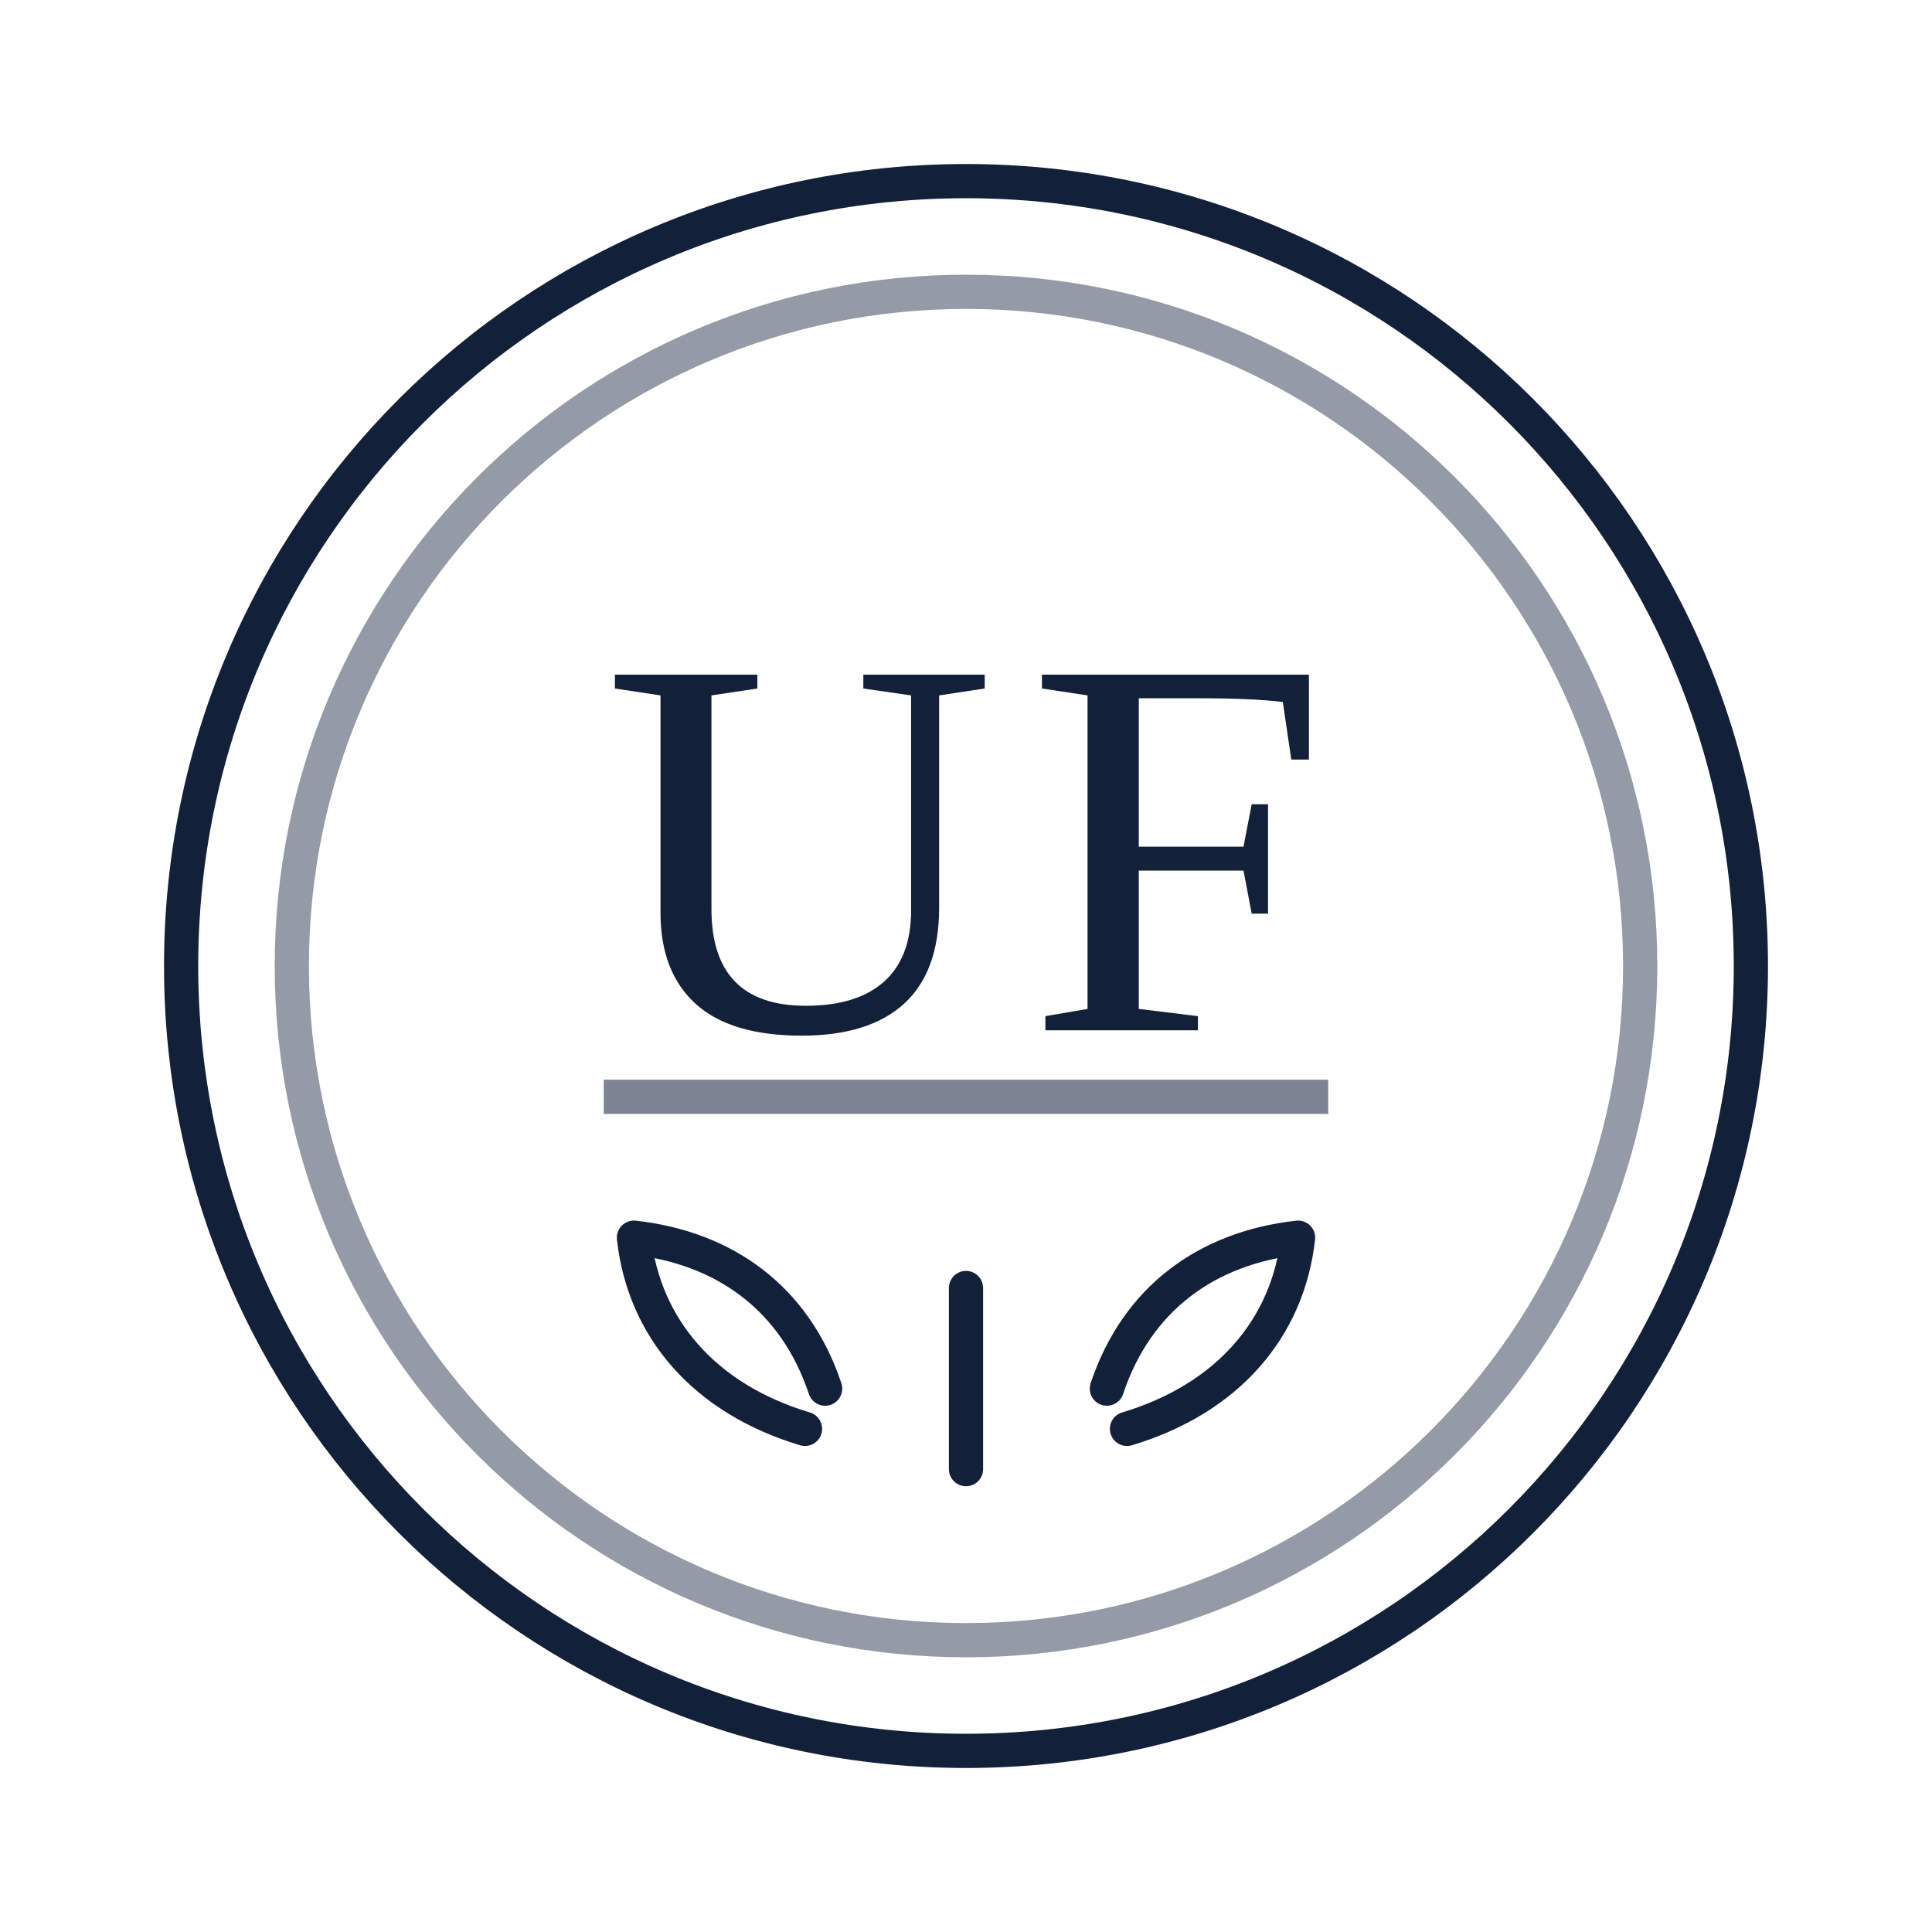
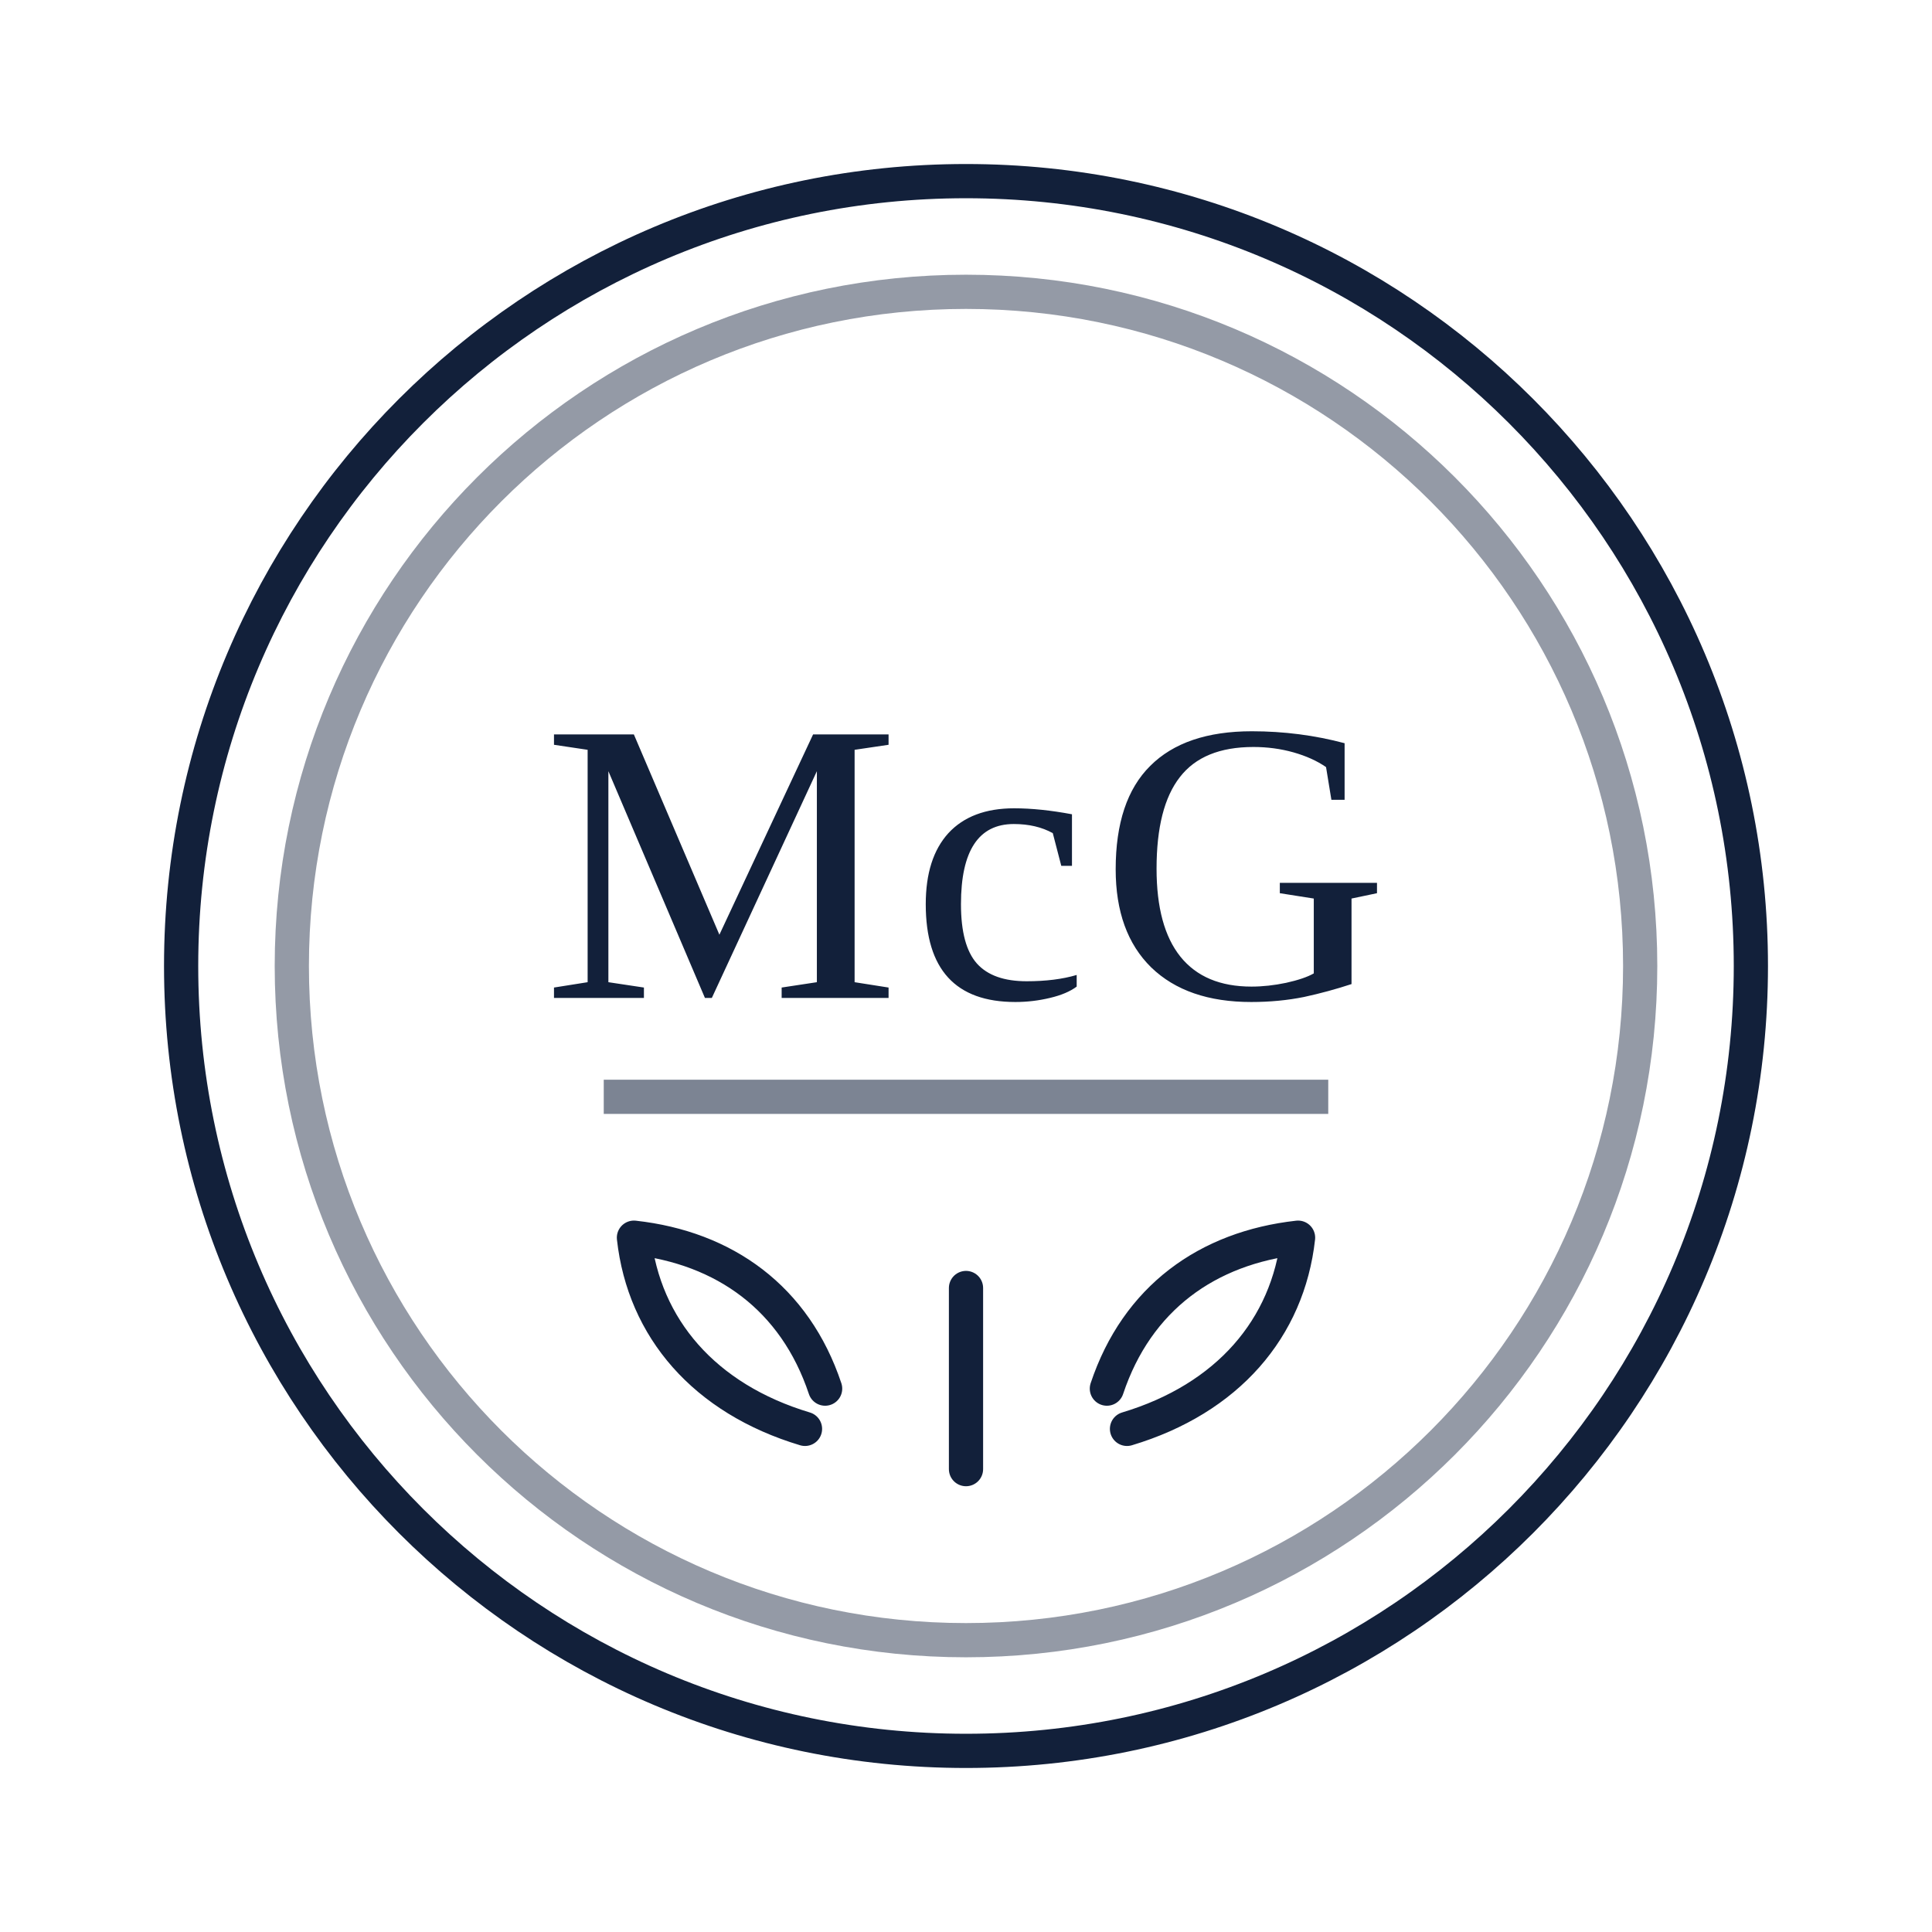
- <svg xmlns="http://www.w3.org/2000/svg" viewBox="0 0 96 96" width="96" height="96" role="img" aria-label="UF">
+ <svg xmlns="http://www.w3.org/2000/svg" viewBox="0 0 96 96" width="96" height="96" role="img" aria-label="McG">
  <g fill="none" stroke="#12203A" stroke-width="1.7" stroke-linejoin="round" color="#12203A">
    <circle cx="48" cy="48" r="39" />
    <circle cx="48" cy="48" r="33.5" stroke-opacity=".45" />
    <path d="M30 54.5h36" stroke-opacity=".55" />
    <path d="M40 71c-5-1.5-8-5-8.5-9.5 4.5.5 8 3 9.5 7.5M56 71c5-1.5 8-5 8.5-9.5-4.5.5-8 3-9.5 7.5M48 73v-9" stroke-linecap="round" />
  </g>
-   <text x="48" y="45" text-anchor="middle" dominant-baseline="middle" font-family="Georgia, 'Times New Roman', 'Songti SC', serif" font-size="27" letter-spacing="1.5" fill="#12203A">UF</text>
+   <text x="48" y="45" text-anchor="middle" dominant-baseline="middle" font-family="Georgia, 'Times New Roman', 'Songti SC', serif" font-size="20" letter-spacing="0.5" fill="#12203A">McG</text>
</svg>
